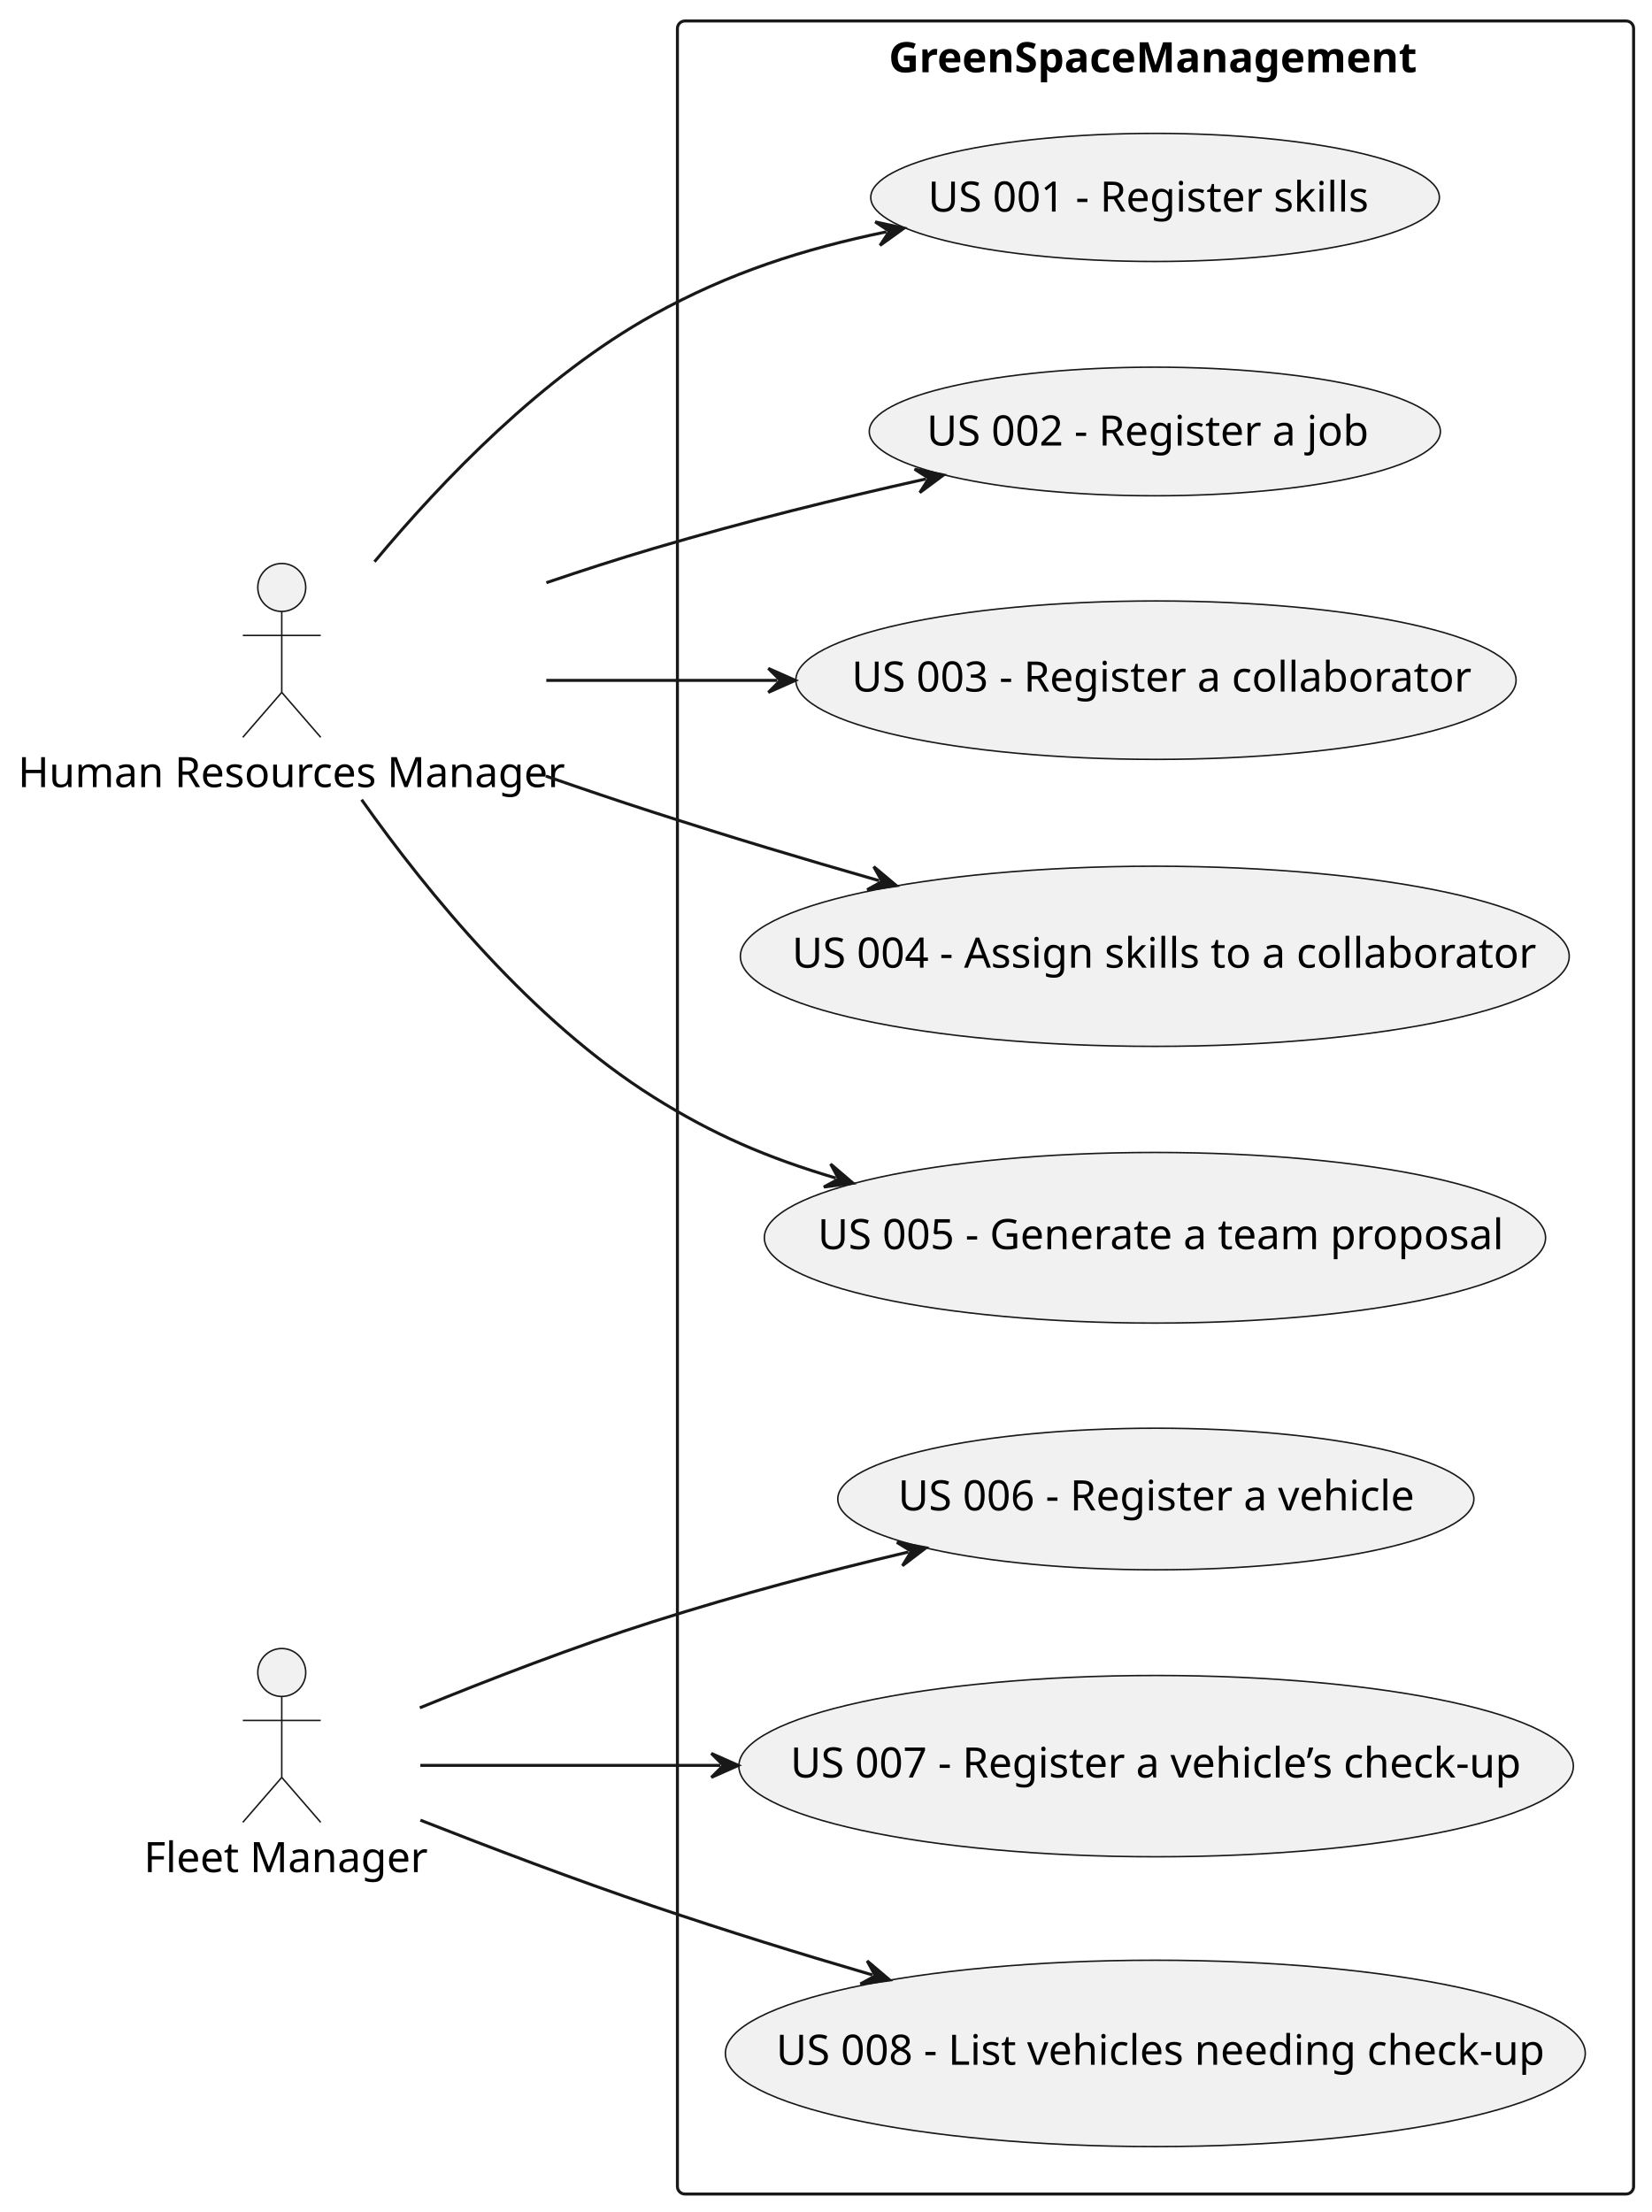
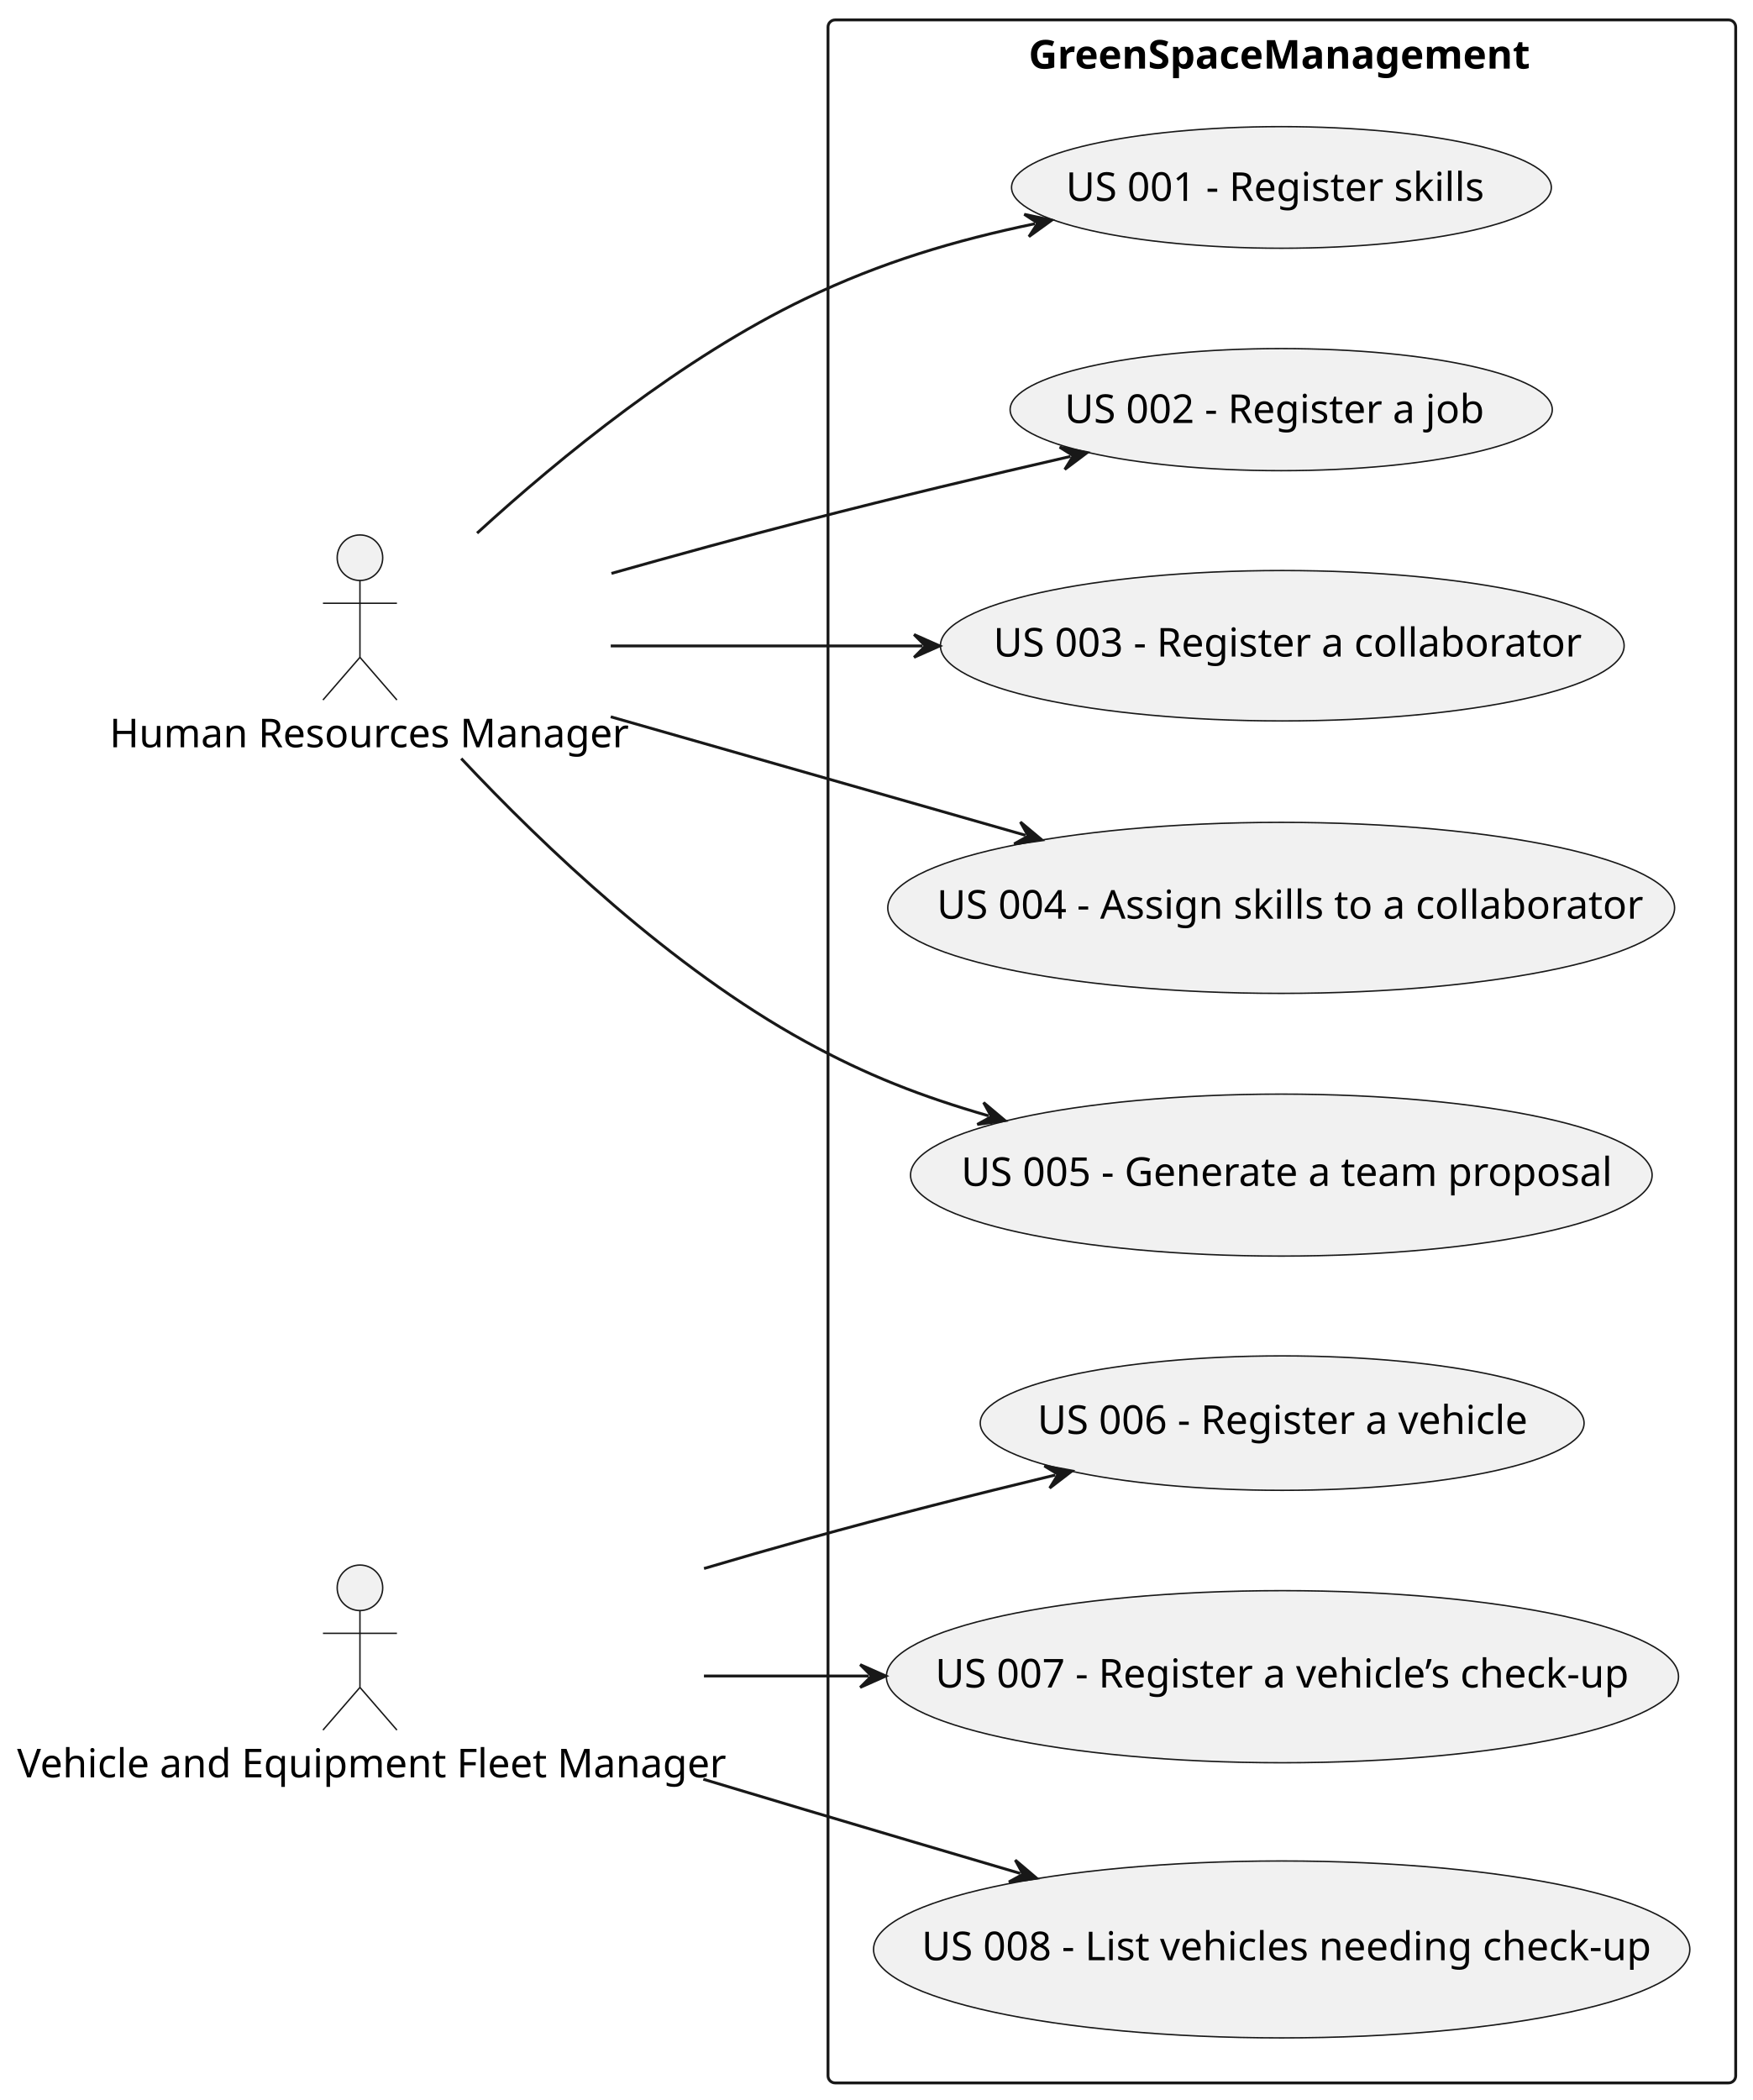
- <svg xmlns="http://www.w3.org/2000/svg" contentStyleType="text/css" height="738px" preserveAspectRatio="none" style="width:551px;height:738px;background:#FFFFFF;" version="1.1" viewBox="0 0 551 738" width="551px" zoomAndPan="magnify">
+ <svg xmlns="http://www.w3.org/2000/svg" contentStyleType="text/css" height="738px" preserveAspectRatio="none" style="width:616px;height:738px;background:#FFFFFF;" version="1.1" viewBox="0 0 616 738" width="616px" zoomAndPan="magnify">
  <defs />
  <g>
    <g id="cluster_GreenSpaceManagement">
-       <rect fill="none" height="725" rx="2.5" ry="2.5" style="stroke:#181818;stroke-width:1.0;" width="319" x="226" y="7" />
-       <text fill="#000000" font-family="sans-serif" font-size="14" font-weight="bold" lengthAdjust="spacing" textLength="178" x="296.5" y="24.107">GreenSpaceManagement</text>
+       <rect fill="none" height="725" rx="2.5" ry="2.5" style="stroke:#181818;stroke-width:1.0;" width="319" x="291" y="7" />
+       <text fill="#000000" font-family="sans-serif" font-size="14" font-weight="bold" lengthAdjust="spacing" textLength="178" x="361.5" y="24.107">GreenSpaceManagement</text>
    </g>
    <g id="elem_US 001 - Register skills">
-       <ellipse cx="385.355" cy="65.871" fill="#F1F1F1" rx="94.855" ry="21.371" style="stroke:#181818;stroke-width:0.5;" />
-       <text fill="#000000" font-family="sans-serif" font-size="14" lengthAdjust="spacing" textLength="146" x="309.609" y="70.6">US 001 - Register skills</text>
+       <ellipse cx="450.355" cy="65.871" fill="#F1F1F1" rx="94.855" ry="21.371" style="stroke:#181818;stroke-width:0.5;" />
+       <text fill="#000000" font-family="sans-serif" font-size="14" lengthAdjust="spacing" textLength="146" x="374.609" y="70.6">US 001 - Register skills</text>
    </g>
    <g id="elem_US 002 - Register a job">
-       <ellipse cx="385.271" cy="143.954" fill="#F1F1F1" rx="95.271" ry="21.454" style="stroke:#181818;stroke-width:0.5;" />
-       <text fill="#000000" font-family="sans-serif" font-size="14" lengthAdjust="spacing" textLength="147" x="309.167" y="148.641">US 002 - Register a job</text>
+       <ellipse cx="450.271" cy="143.954" fill="#F1F1F1" rx="95.271" ry="21.454" style="stroke:#181818;stroke-width:0.5;" />
+       <text fill="#000000" font-family="sans-serif" font-size="14" lengthAdjust="spacing" textLength="147" x="374.167" y="148.641">US 002 - Register a job</text>
    </g>
    <g id="elem_US 003 - Register a collaborator">
-       <ellipse cx="385.647" cy="226.929" fill="#F1F1F1" rx="120.147" ry="26.429" style="stroke:#181818;stroke-width:0.5;" />
-       <text fill="#000000" font-family="sans-serif" font-size="14" lengthAdjust="spacing" textLength="203" x="284.147" y="230.726">US 003 - Register a collaborator</text>
+       <ellipse cx="450.647" cy="226.929" fill="#F1F1F1" rx="120.147" ry="26.429" style="stroke:#181818;stroke-width:0.5;" />
+       <text fill="#000000" font-family="sans-serif" font-size="14" lengthAdjust="spacing" textLength="203" x="349.147" y="230.726">US 003 - Register a collaborator</text>
    </g>
    <g id="elem_US 004 - Assign skills to a collaborator">
-       <ellipse cx="385.263" cy="319.053" fill="#F1F1F1" rx="138.263" ry="30.053" style="stroke:#181818;stroke-width:0.5;" />
-       <text fill="#000000" font-family="sans-serif" font-size="14" lengthAdjust="spacing" textLength="242" x="264.263" y="322.849">US 004 - Assign skills to a collaborator</text>
+       <ellipse cx="450.263" cy="319.053" fill="#F1F1F1" rx="138.263" ry="30.053" style="stroke:#181818;stroke-width:0.5;" />
+       <text fill="#000000" font-family="sans-serif" font-size="14" lengthAdjust="spacing" textLength="242" x="329.263" y="322.849">US 004 - Assign skills to a collaborator</text>
    </g>
    <g id="elem_US 005 - Generate a team proposal">
-       <ellipse cx="385.316" cy="412.963" fill="#F1F1F1" rx="130.316" ry="28.463" style="stroke:#181818;stroke-width:0.5;" />
-       <text fill="#000000" font-family="sans-serif" font-size="14" lengthAdjust="spacing" textLength="225" x="272.816" y="416.76">US 005 - Generate a team proposal</text>
+       <ellipse cx="450.316" cy="412.963" fill="#F1F1F1" rx="130.316" ry="28.463" style="stroke:#181818;stroke-width:0.5;" />
+       <text fill="#000000" font-family="sans-serif" font-size="14" lengthAdjust="spacing" textLength="225" x="337.816" y="416.76">US 005 - Generate a team proposal</text>
    </g>
    <g id="elem_US 006 - Register a vehicle">
-       <ellipse cx="385.608" cy="500.122" fill="#F1F1F1" rx="106.108" ry="23.622" style="stroke:#181818;stroke-width:0.5;" />
-       <text fill="#000000" font-family="sans-serif" font-size="14" lengthAdjust="spacing" textLength="172" x="299.608" y="503.918">US 006 - Register a vehicle</text>
+       <ellipse cx="450.608" cy="500.122" fill="#F1F1F1" rx="106.108" ry="23.622" style="stroke:#181818;stroke-width:0.5;" />
+       <text fill="#000000" font-family="sans-serif" font-size="14" lengthAdjust="spacing" textLength="172" x="364.608" y="503.918">US 006 - Register a vehicle</text>
    </g>
    <g id="elem_US 007 - Register a vehicle’s check-up">
-       <ellipse cx="385.703" cy="589.24" fill="#F1F1F1" rx="139.203" ry="30.241" style="stroke:#181818;stroke-width:0.5;" />
-       <text fill="#000000" font-family="sans-serif" font-size="14" lengthAdjust="spacing" textLength="244" x="263.703" y="593.037">US 007 - Register a vehicle’s check-up</text>
+       <ellipse cx="450.703" cy="589.24" fill="#F1F1F1" rx="139.203" ry="30.241" style="stroke:#181818;stroke-width:0.5;" />
+       <text fill="#000000" font-family="sans-serif" font-size="14" lengthAdjust="spacing" textLength="244" x="328.703" y="593.037">US 007 - Register a vehicle’s check-up</text>
    </g>
    <g id="elem_US 008 - List vehicles needing check-up">
-       <ellipse cx="385.44" cy="685.088" fill="#F1F1F1" rx="143.44" ry="31.088" style="stroke:#181818;stroke-width:0.5;" />
-       <text fill="#000000" font-family="sans-serif" font-size="14" lengthAdjust="spacing" textLength="253" x="258.94" y="688.885">US 008 - List vehicles needing check-up</text>
+       <ellipse cx="450.44" cy="685.088" fill="#F1F1F1" rx="143.44" ry="31.088" style="stroke:#181818;stroke-width:0.5;" />
+       <text fill="#000000" font-family="sans-serif" font-size="14" lengthAdjust="spacing" textLength="253" x="323.94" y="688.885">US 008 - List vehicles needing check-up</text>
    </g>
    <g id="elem_HRM">
-       <ellipse cx="94" cy="196" fill="#F1F1F1" rx="8" ry="8" style="stroke:#181818;stroke-width:0.5;" />
-       <path d="M94,204 L94,231 M81,212 L107,212 M94,231 L81,246 M94,231 L107,246 " fill="none" style="stroke:#181818;stroke-width:0.5;" />
-       <text fill="#000000" font-family="sans-serif" font-size="14" lengthAdjust="spacing" textLength="176" x="6" y="262.607">Human Resources Manager</text>
+       <ellipse cx="126.5" cy="196" fill="#F1F1F1" rx="8" ry="8" style="stroke:#181818;stroke-width:0.5;" />
+       <path d="M126.5,204 L126.5,231 M113.5,212 L139.5,212 M126.5,231 L113.5,246 M126.5,231 L139.5,246 " fill="none" style="stroke:#181818;stroke-width:0.5;" />
+       <text fill="#000000" font-family="sans-serif" font-size="14" lengthAdjust="spacing" textLength="176" x="38.5" y="262.607">Human Resources Manager</text>
    </g>
-     <g id="elem_FM">
-       <ellipse cx="94" cy="558" fill="#F1F1F1" rx="8" ry="8" style="stroke:#181818;stroke-width:0.5;" />
-       <path d="M94,566 L94,593 M81,574 L107,574 M94,593 L81,608 M94,593 L107,608 " fill="none" style="stroke:#181818;stroke-width:0.5;" />
-       <text fill="#000000" font-family="sans-serif" font-size="14" lengthAdjust="spacing" textLength="92" x="48" y="624.607">Fleet Manager</text>
+     <g id="elem_VFM">
+       <ellipse cx="126.5" cy="558" fill="#F1F1F1" rx="8" ry="8" style="stroke:#181818;stroke-width:0.5;" />
+       <path d="M126.5,566 L126.5,593 M113.5,574 L139.5,574 M126.5,593 L113.5,608 M126.5,593 L139.5,608 " fill="none" style="stroke:#181818;stroke-width:0.5;" />
+       <text fill="#000000" font-family="sans-serif" font-size="14" lengthAdjust="spacing" textLength="241" x="6" y="624.607">Vehicle and Equipment Fleet Manager</text>
    </g>
    <g id="link_HRM_US 001 - Register skills">
-       <path d="M124.94,187.41 C147.59,160.22 181.03,125.47 218,105 C243.45,90.91 267.945,83.11 295.735,77.34 " fill="none" id="HRM-to-US 001 - Register skills" style="stroke:#181818;stroke-width:1.0;" />
-       <polygon fill="#181818" points="301.61,76.12,291.985,74.033,296.714,77.136,293.611,81.866,301.61,76.12" style="stroke:#181818;stroke-width:1.0;" />
+       <path d="M167.67,187.36 C197.25,160.33 239.69,125.79 283,105 C309.9,92.08 335.467,84.528 363.737,78.618 " fill="none" id="HRM-to-US 001 - Register skills" style="stroke:#181818;stroke-width:1.0;" />
+       <polygon fill="#181818" points="369.61,77.39,359.982,75.316,364.716,78.413,361.619,83.147,369.61,77.39" style="stroke:#181818;stroke-width:1.0;" />
    </g>
    <g id="link_HRM_US 002 - Register a job">
-       <path d="M182.28,194.41 C194.22,190.35 206.36,186.43 218,183 C249.47,173.72 278.934,166.488 308.924,159.788 " fill="none" id="HRM-to-US 002 - Register a job" style="stroke:#181818;stroke-width:1.0;" />
-       <polygon fill="#181818" points="314.78,158.48,305.124,156.538,309.9,159.57,306.869,164.346,314.78,158.48" style="stroke:#181818;stroke-width:1.0;" />
+       <path d="M214.89,201.51 C237.06,195.26 260.86,188.72 283,183 C315.48,174.61 345.882,167.363 376.242,160.393 " fill="none" id="HRM-to-US 002 - Register a job" style="stroke:#181818;stroke-width:1.0;" />
+       <polygon fill="#181818" points="382.09,159.05,372.423,157.165,377.217,160.169,374.213,164.962,382.09,159.05" style="stroke:#181818;stroke-width:1.0;" />
    </g>
    <g id="link_HRM_US 003 - Register a collaborator">
-       <path d="M182.25,227 C208.39,227 231.52,227 259.34,227 " fill="none" id="HRM-to-US 003 - Register a collaborator" style="stroke:#181818;stroke-width:1.0;" />
-       <polygon fill="#181818" points="265.34,227,256.34,223,260.34,227,256.34,231,265.34,227" style="stroke:#181818;stroke-width:1.0;" />
+       <path d="M214.64,227 C250.21,227 285.93,227 324.25,227 " fill="none" id="HRM-to-US 003 - Register a collaborator" style="stroke:#181818;stroke-width:1.0;" />
+       <polygon fill="#181818" points="330.25,227,321.25,223,325.25,227,321.25,231,330.25,227" style="stroke:#181818;stroke-width:1.0;" />
    </g>
    <g id="link_HRM_US 004 - Assign skills to a collaborator">
-       <path d="M182.12,258.93 C194.13,263.11 206.34,267.24 218,271 C244.2,279.45 267.172,286.336 293.292,293.826 " fill="none" id="HRM-to-US 004 - Assign skills to a collaborator" style="stroke:#181818;stroke-width:1.0;" />
-       <polygon fill="#181818" points="299.06,295.48,291.511,289.154,294.254,294.102,289.306,296.844,299.06,295.48" style="stroke:#181818;stroke-width:1.0;" />
+       <path d="M214.64,251.9 C261.76,265.36 313.891,280.252 360.411,293.542 " fill="none" id="HRM-to-US 004 - Assign skills to a collaborator" style="stroke:#181818;stroke-width:1.0;" />
+       <polygon fill="#181818" points="366.18,295.19,358.625,288.872,361.372,293.817,356.427,296.564,366.18,295.19" style="stroke:#181818;stroke-width:1.0;" />
    </g>
    <g id="link_HRM_US 005 - Generate a team proposal">
-       <path d="M120.64,266.8 C142.81,298.14 177.61,340.64 218,366 C238.09,378.62 255.889,386.219 278.849,393.049 " fill="none" id="HRM-to-US 005 - Generate a team proposal" style="stroke:#181818;stroke-width:1.0;" />
-       <polygon fill="#181818" points="284.6,394.76,277.114,388.36,279.808,393.334,274.833,396.028,284.6,394.76" style="stroke:#181818;stroke-width:1.0;" />
+       <path d="M162.1,266.57 C191.4,297.77 236.03,340.2 283,366 C304.59,377.86 323.666,385.275 347.455,392.145 " fill="none" id="HRM-to-US 005 - Generate a team proposal" style="stroke:#181818;stroke-width:1.0;" />
+       <polygon fill="#181818" points="353.22,393.81,345.683,387.47,348.416,392.423,343.464,395.156,353.22,393.81" style="stroke:#181818;stroke-width:1.0;" />
    </g>
-     <g id="link_FM_US 006 - Register a vehicle">
-       <path d="M140.06,569.79 C163.11,560.37 191.78,549.31 218,541 C247.37,531.7 274.372,524.593 303.072,517.793 " fill="none" id="FM-to-US 006 - Register a vehicle" style="stroke:#181818;stroke-width:1.0;" />
-       <polygon fill="#181818" points="308.91,516.41,299.23,514.593,304.045,517.563,301.075,522.377,308.91,516.41" style="stroke:#181818;stroke-width:1.0;" />
+     <g id="link_VFM_US 006 - Register a vehicle">
+       <path d="M247.42,551.22 C259.41,547.67 271.43,544.21 283,541 C313.55,532.53 341.668,525.419 370.898,518.359 " fill="none" id="VFM-to-US 006 - Register a vehicle" style="stroke:#181818;stroke-width:1.0;" />
+       <polygon fill="#181818" points="376.73,516.95,367.042,515.175,371.87,518.124,368.921,522.951,376.73,516.95" style="stroke:#181818;stroke-width:1.0;" />
    </g>
-     <g id="link_FM_US 007 - Register a vehicle’s check-up">
-       <path d="M140.23,589 C169.02,589 201.98,589 240.32,589 " fill="none" id="FM-to-US 007 - Register a vehicle’s check-up" style="stroke:#181818;stroke-width:1.0;" />
-       <polygon fill="#181818" points="246.32,589,237.32,585,241.32,589,237.32,593,246.32,589" style="stroke:#181818;stroke-width:1.0;" />
+     <g id="link_VFM_US 007 - Register a vehicle’s check-up">
+       <path d="M247.4,589 C268.23,589 284.05,589 305.32,589 " fill="none" id="VFM-to-US 007 - Register a vehicle’s check-up" style="stroke:#181818;stroke-width:1.0;" />
+       <polygon fill="#181818" points="311.32,589,302.32,585,306.32,589,302.32,593,311.32,589" style="stroke:#181818;stroke-width:1.0;" />
    </g>
-     <g id="link_FM_US 008 - List vehicles needing check-up">
-       <path d="M140.25,607.27 C163.36,616.35 192.01,627.23 218,636 C243.41,644.58 265.512,651.422 291.062,658.912 " fill="none" id="FM-to-US 008 - List vehicles needing check-up" style="stroke:#181818;stroke-width:1.0;" />
-       <polygon fill="#181818" points="296.82,660.6,289.309,654.23,292.022,659.193,287.058,661.907,296.82,660.6" style="stroke:#181818;stroke-width:1.0;" />
+     <g id="link_VFM_US 008 - List vehicles needing check-up">
+       <path d="M247.18,625.27 C259.27,628.91 271.38,632.53 283,636 C309.42,643.88 332.474,650.696 358.574,658.376 " fill="none" id="VFM-to-US 008 - List vehicles needing check-up" style="stroke:#181818;stroke-width:1.0;" />
+       <polygon fill="#181818" points="364.33,660.07,356.825,653.692,359.533,658.659,354.567,661.367,364.33,660.07" style="stroke:#181818;stroke-width:1.0;" />
    </g>
  </g>
</svg>
